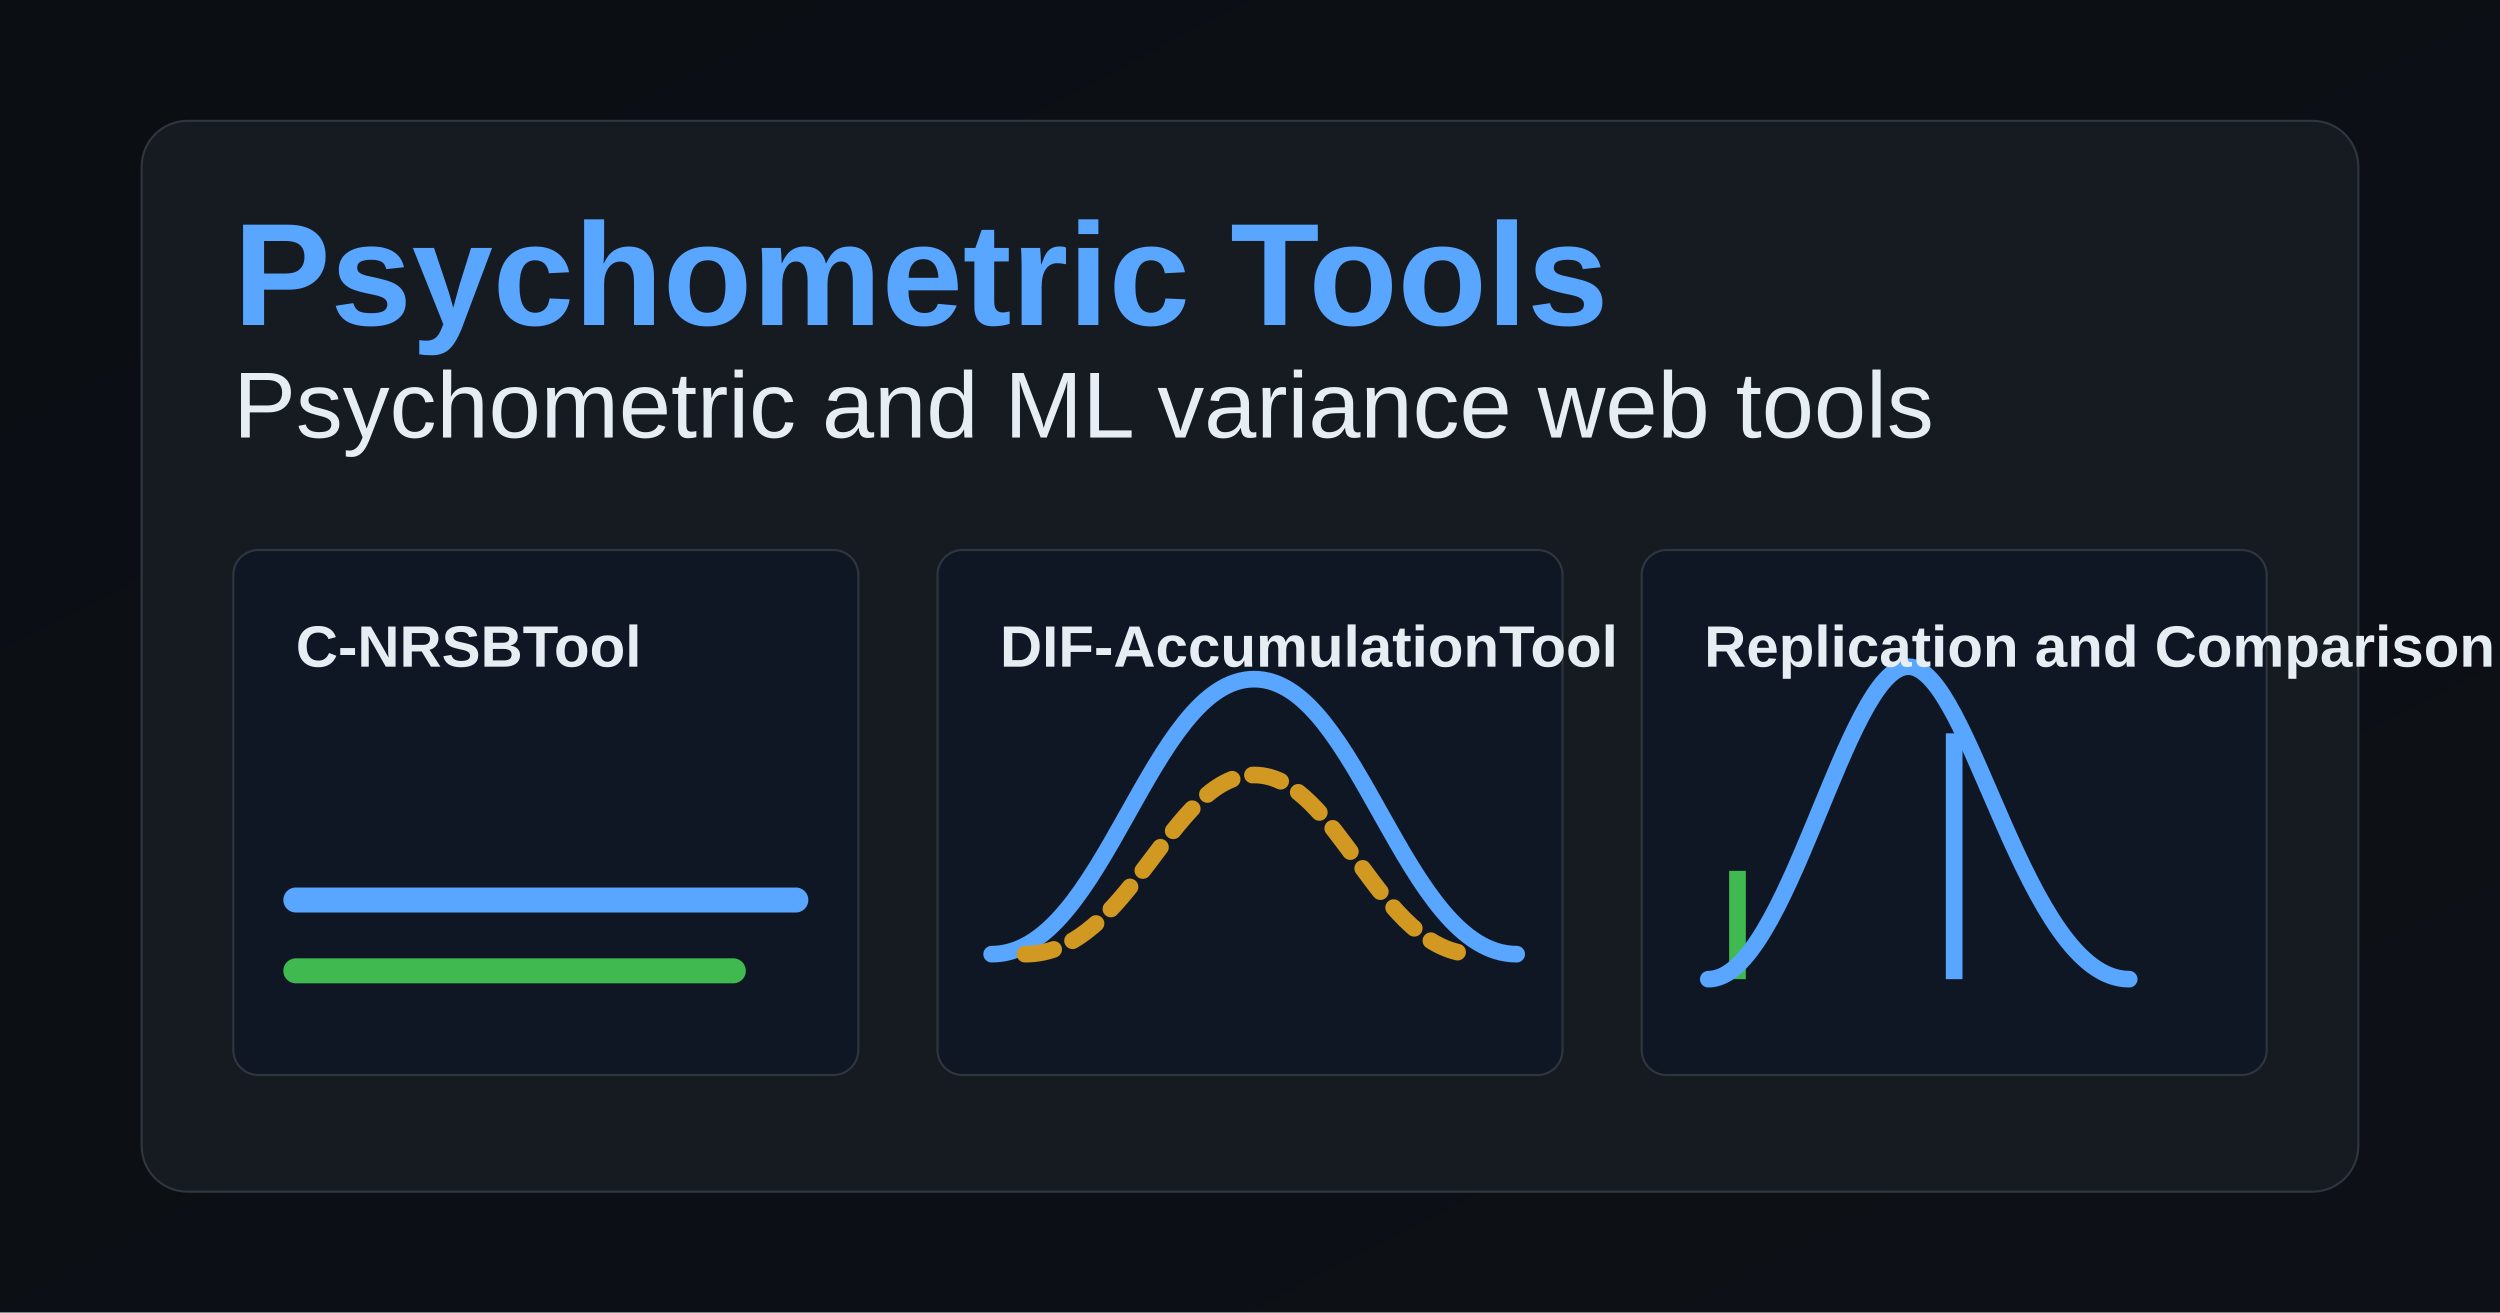
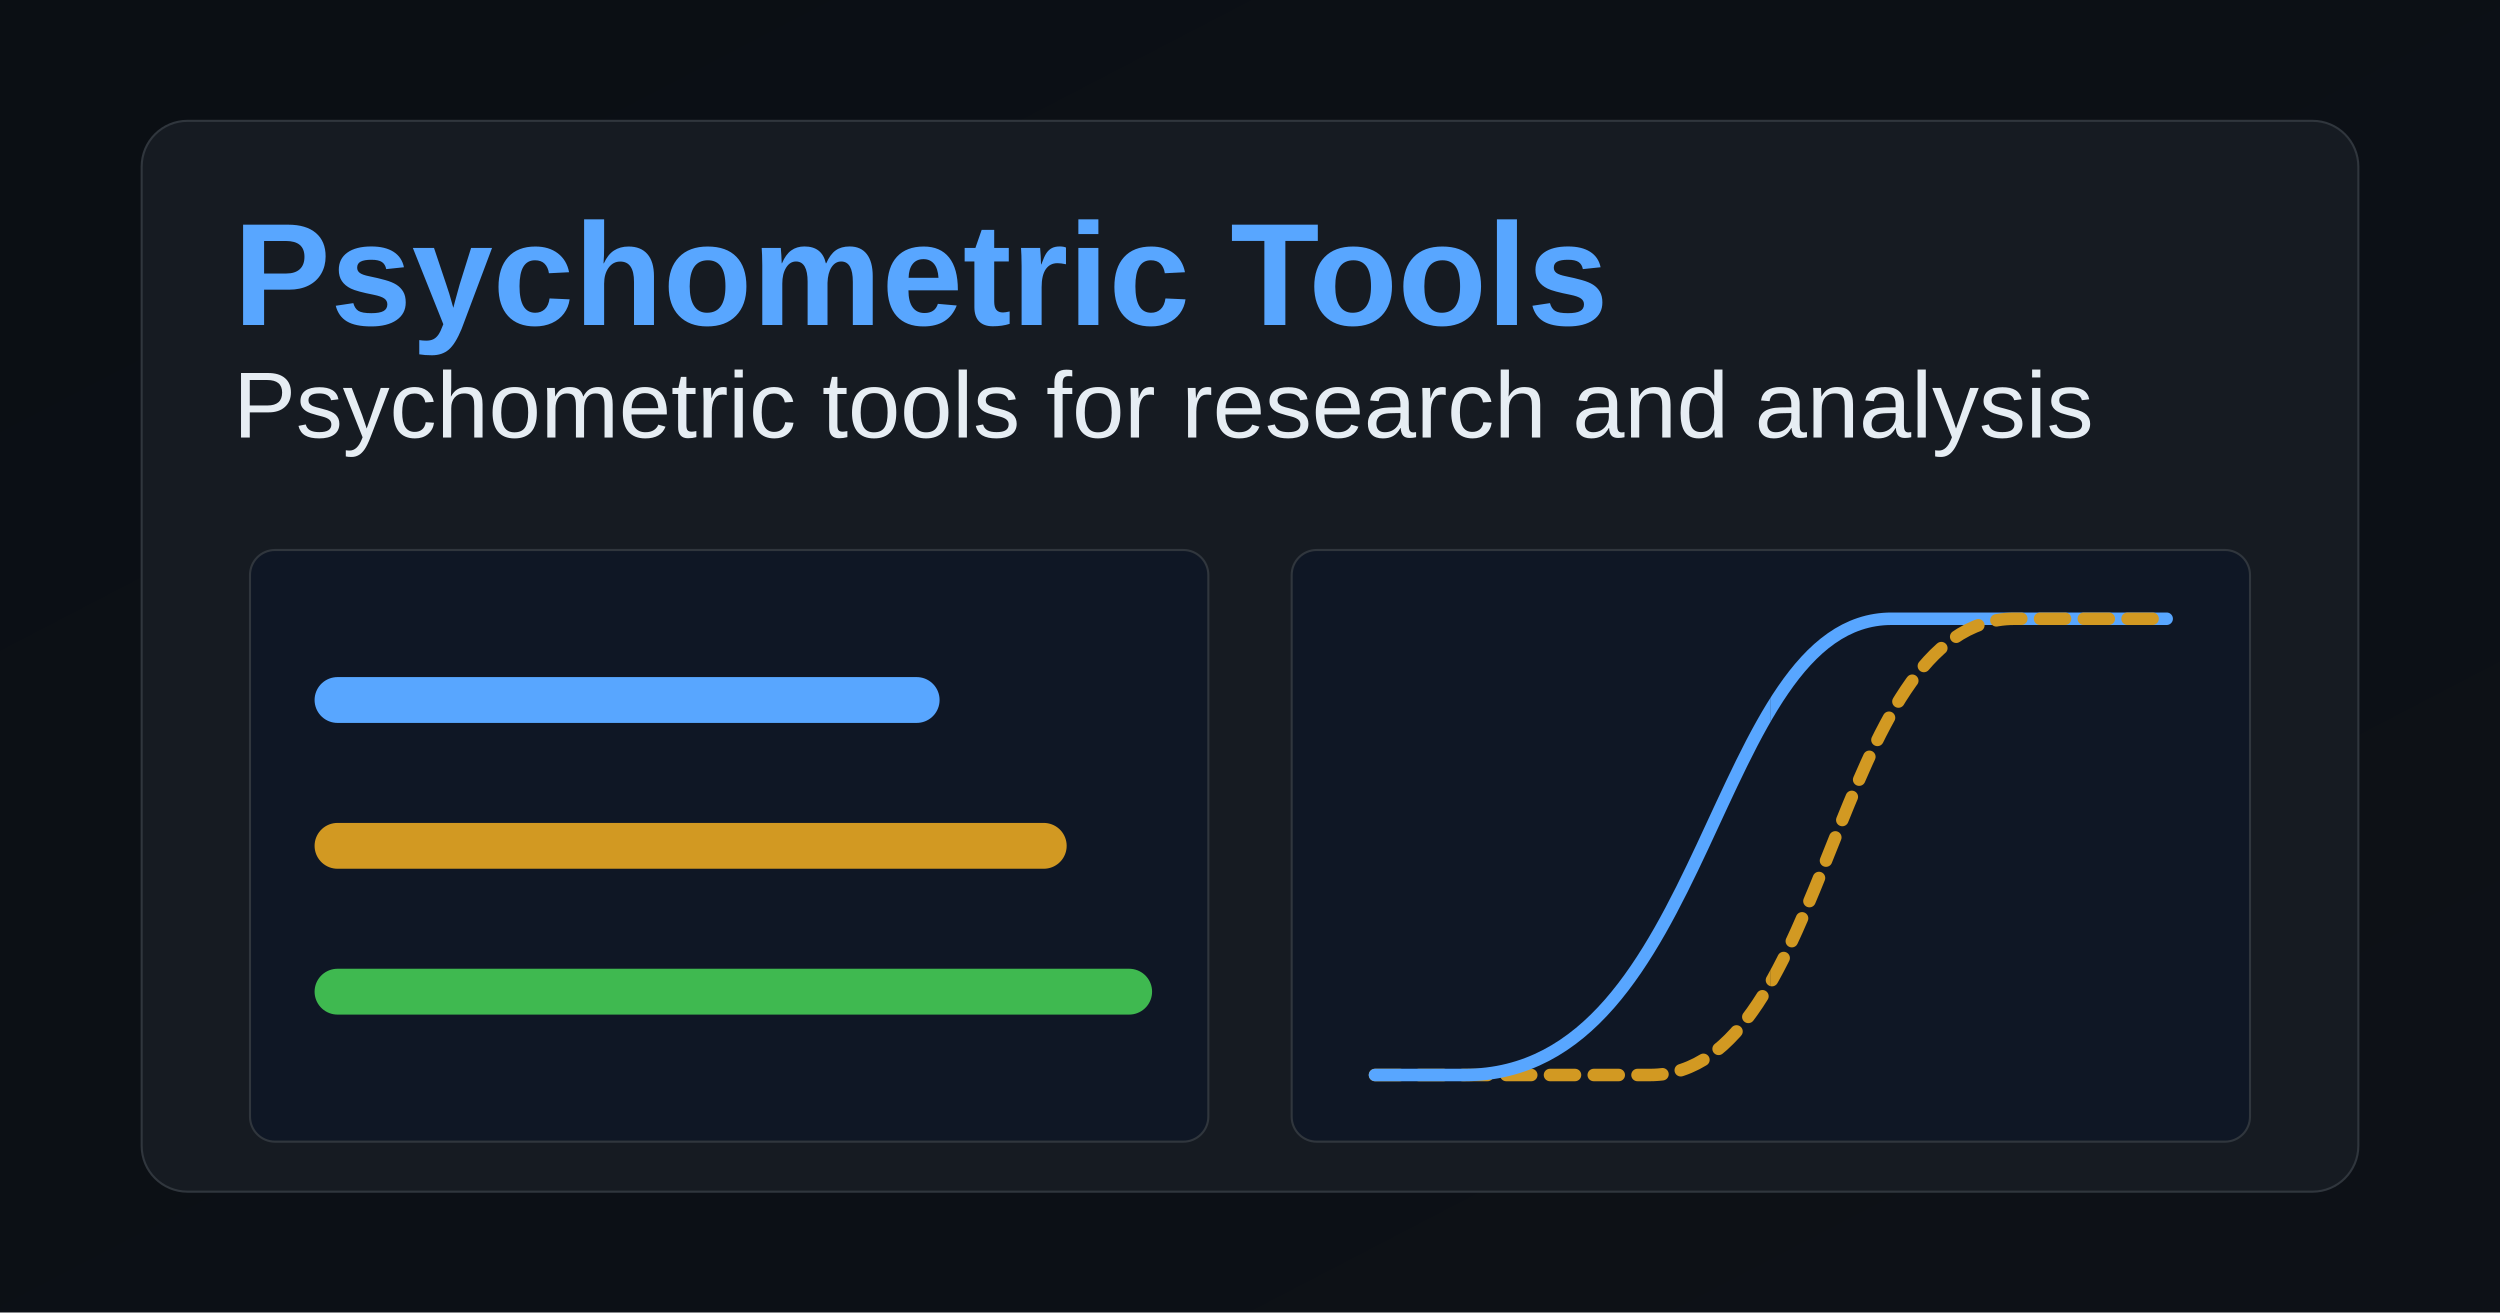
<svg xmlns="http://www.w3.org/2000/svg" width="1200" height="630" viewBox="0 0 1200 630" role="img" aria-label="Psychometric Tools social preview">
  <defs>
    <linearGradient id="bg" x1="0" y1="0" x2="1" y2="1">
      <stop offset="0%" stop-color="#0b0f14" />
      <stop offset="100%" stop-color="#0d1117" />
    </linearGradient>
+     <clipPath id="dif-left">
+       <rect x="620" y="264" width="230" height="284" />
+     </clipPath>
+     <clipPath id="dif-right">
+       <rect x="850" y="264" width="230" height="284" />
+     </clipPath>
  </defs>
  <rect width="1200" height="630" fill="url(#bg)" />
  <rect x="68" y="58" width="1064" height="514" rx="22" fill="#161b22" stroke="#30363d" />
  <text x="112" y="156" fill="#58a6ff" font-size="70" font-family="Segoe UI, Arial, sans-serif" font-weight="700">Psychometric Tools</text>
-   <text x="112" y="210" fill="#e6edf3" font-size="45" font-family="Segoe UI, Arial, sans-serif">Psychometric and ML variance web tools</text>
-   <rect x="112" y="264" width="300" height="252" rx="12" fill="#0f1725" stroke="#30363d" />
-   <rect x="450" y="264" width="300" height="252" rx="12" fill="#0f1725" stroke="#30363d" />
-   <rect x="788" y="264" width="300" height="252" rx="12" fill="#0f1725" stroke="#30363d" />
-   <line x1="142" y1="432" x2="382" y2="432" stroke="#58a6ff" stroke-width="12" stroke-linecap="round" />
-   <line x1="142" y1="466" x2="352" y2="466" stroke="#3fb950" stroke-width="12" stroke-linecap="round" />
-   <text x="142" y="320" fill="#e6edf3" font-size="28" font-family="Segoe UI, Arial, sans-serif" font-weight="700">C-NRSBTool</text>
-   <path d="M 476 458 C 530 458, 552 326, 602 326 C 652 326, 674 458, 728 458" fill="none" stroke="#58a6ff" stroke-width="8" stroke-linecap="round" />
-   <path d="M 492 458 C 542 458, 562 372, 602 372 C 642 372, 662 458, 708 458" fill="none" stroke="#d29922" stroke-width="8" stroke-linecap="round" stroke-dasharray="14 10" />
-   <text x="480" y="320" fill="#e6edf3" font-size="28" font-family="Segoe UI, Arial, sans-serif" font-weight="700">DIF-AccumulationTool</text>
-   <line x1="834" y1="470" x2="834" y2="418" stroke="#3fb950" stroke-width="8" />
-   <line x1="938" y1="470" x2="938" y2="352" stroke="#58a6ff" stroke-width="8" />
-   <path d="M 820 470 C 858 470, 886 320, 916 320 C 946 320, 972 470, 1022 470" fill="none" stroke="#58a6ff" stroke-width="8" stroke-linecap="round" />
-   <text x="818" y="320" fill="#e6edf3" font-size="28" font-family="Segoe UI, Arial, sans-serif" font-weight="700">Replication and Comparison</text>
+   <text x="112" y="210" fill="#e6edf3" font-size="45" font-family="Segoe UI, Arial, sans-serif">Psychometric tools for research and analysis</text>
+   <rect x="120" y="264" width="460" height="284" rx="12" fill="#0f1725" stroke="#30363d" />
+   <line x1="162" y1="336" x2="440" y2="336" stroke="#58a6ff" stroke-width="22" stroke-linecap="round" />
+   <line x1="162" y1="406" x2="501" y2="406" stroke="#d29922" stroke-width="22" stroke-linecap="round" />
+   <line x1="162" y1="476" x2="542" y2="476" stroke="#3fb950" stroke-width="22" stroke-linecap="round" />
+   <rect x="620" y="264" width="460" height="284" rx="12" fill="#0f1725" stroke="#30363d" />
+   <path d="M 660 516 L 792 516 C 879 516, 879 297, 967 297 L 1040 297" fill="none" stroke="#d29922" stroke-width="6" stroke-linecap="round" stroke-dasharray="12 9" clip-path="url(#dif-left)" />
+   <path d="M 660 516 L 703 516 C 821 516, 821 297, 908 297 L 1040 297" fill="none" stroke="#58a6ff" stroke-width="6" stroke-linecap="round" clip-path="url(#dif-left)" />
+   <path d="M 660 516 L 703 516 C 821 516, 821 297, 908 297 L 1040 297" fill="none" stroke="#58a6ff" stroke-width="6" stroke-linecap="round" clip-path="url(#dif-right)" />
+   <path d="M 660 516 L 792 516 C 879 516, 879 297, 967 297 L 1040 297" fill="none" stroke="#d29922" stroke-width="6" stroke-linecap="round" stroke-dasharray="12 9" clip-path="url(#dif-right)" />
</svg>
